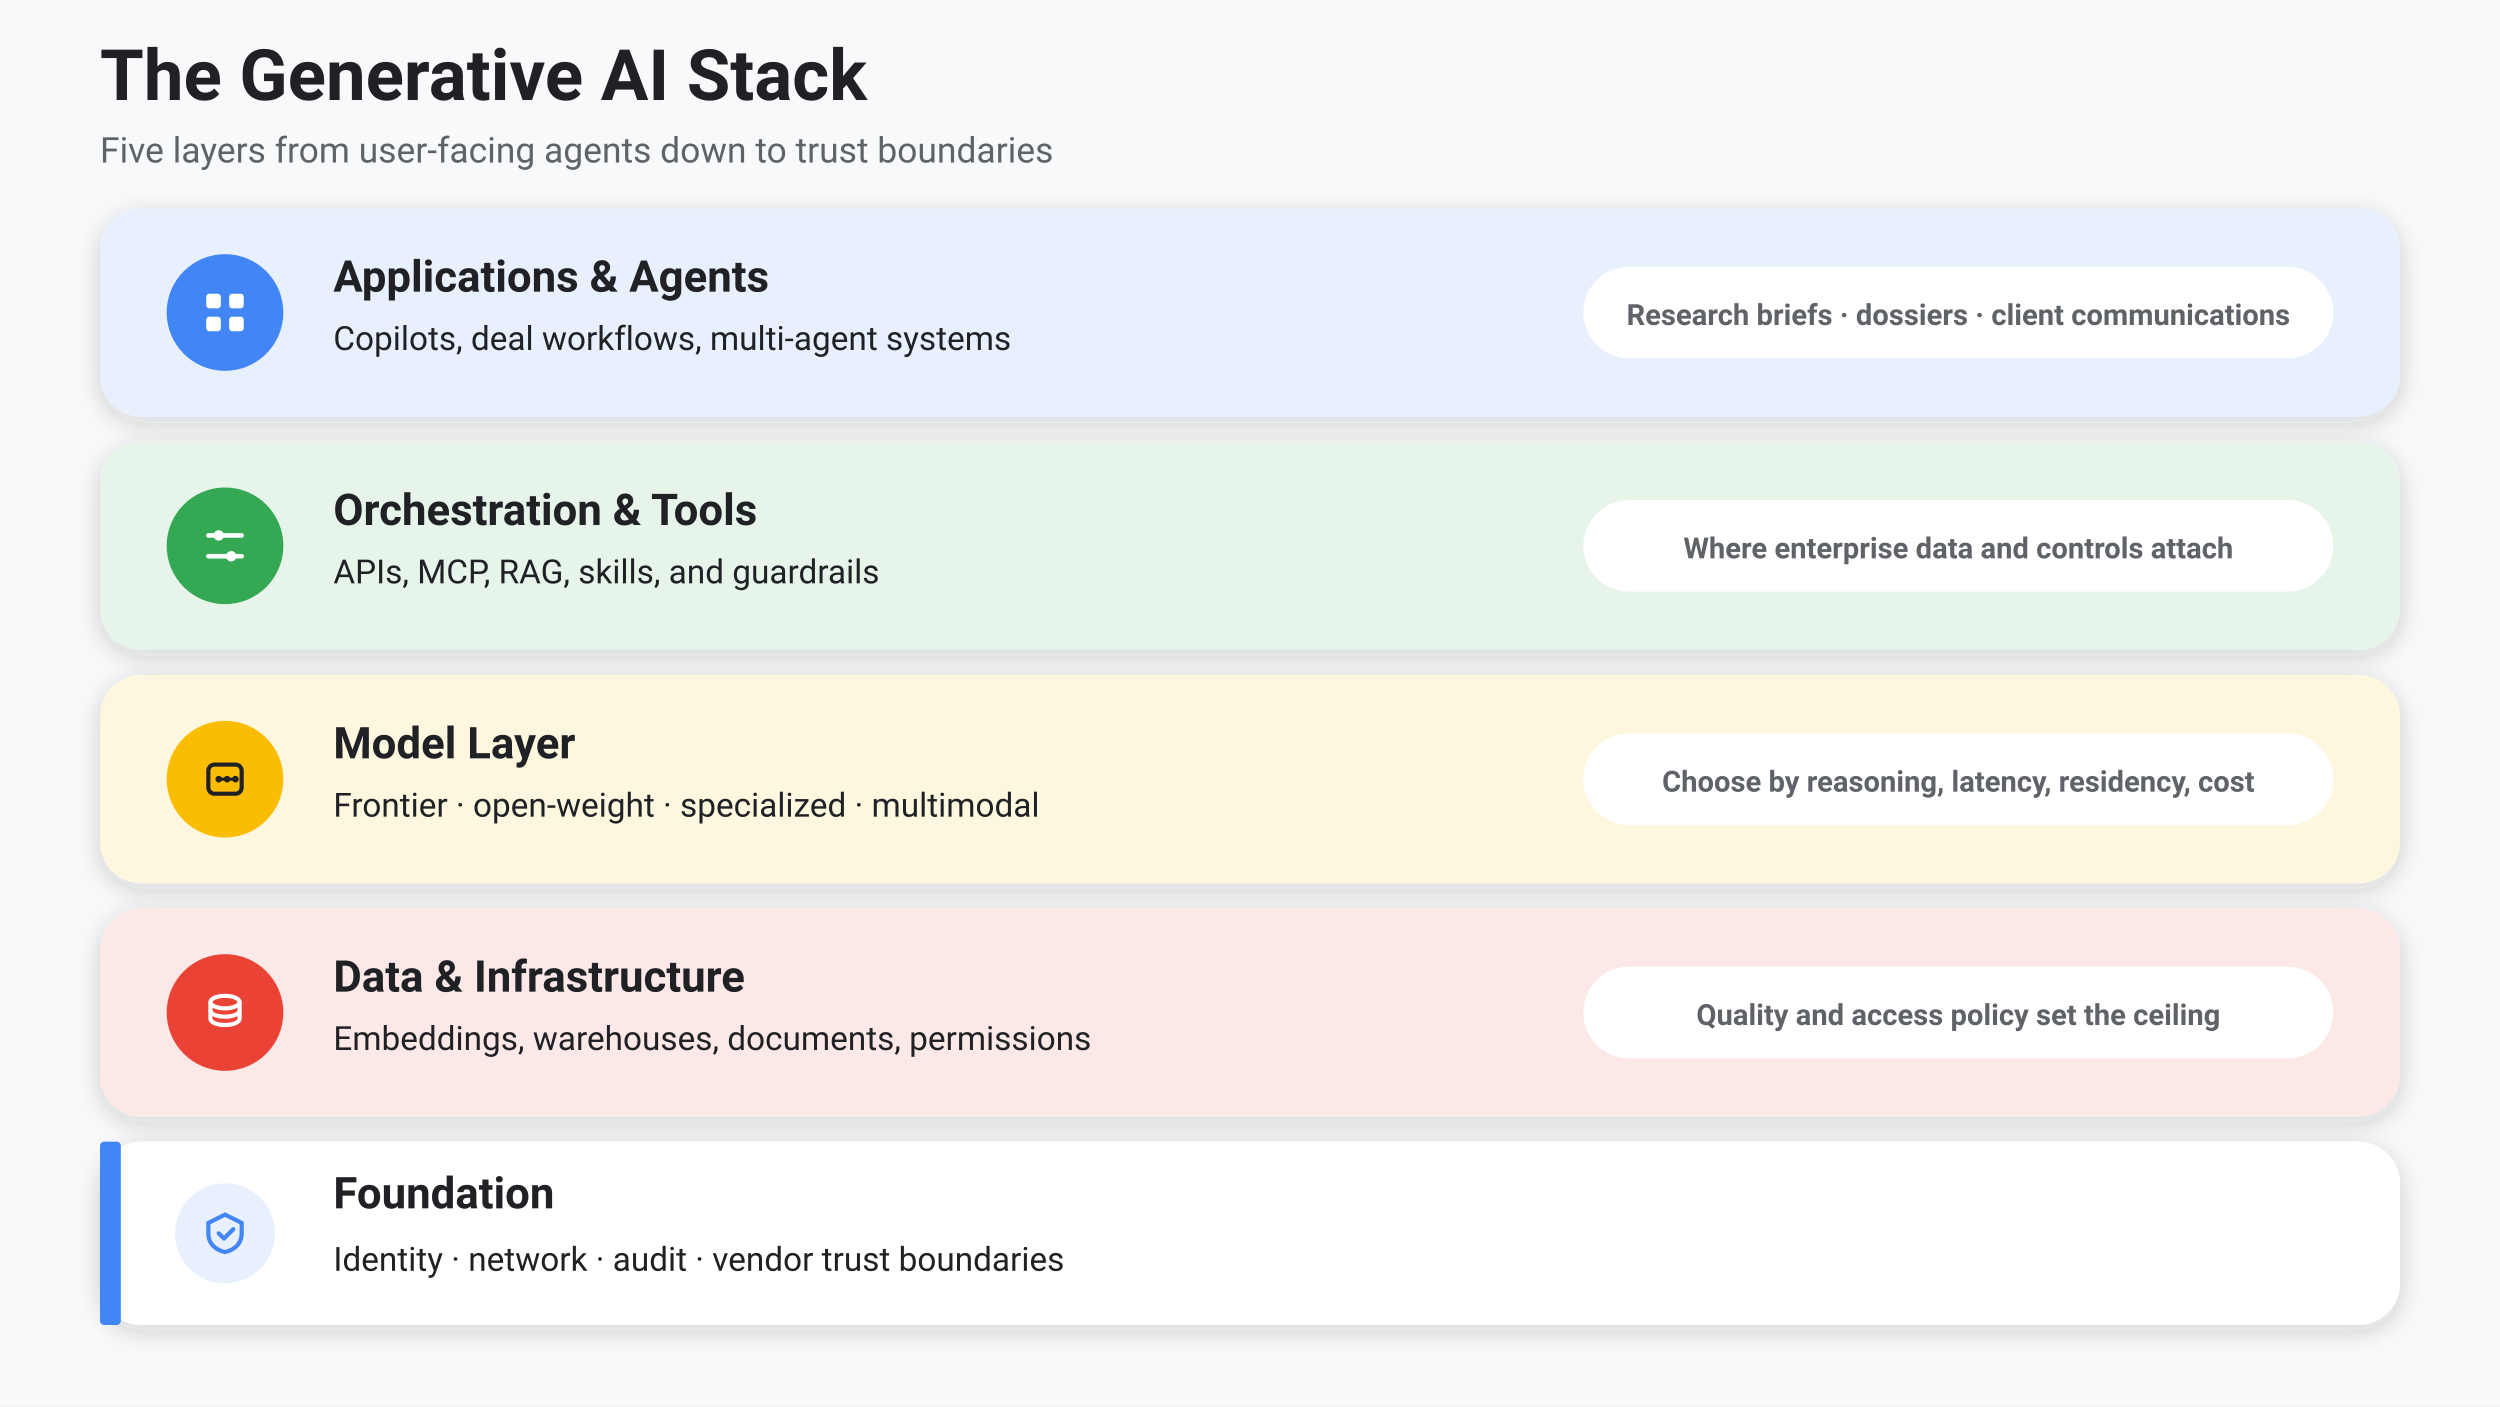
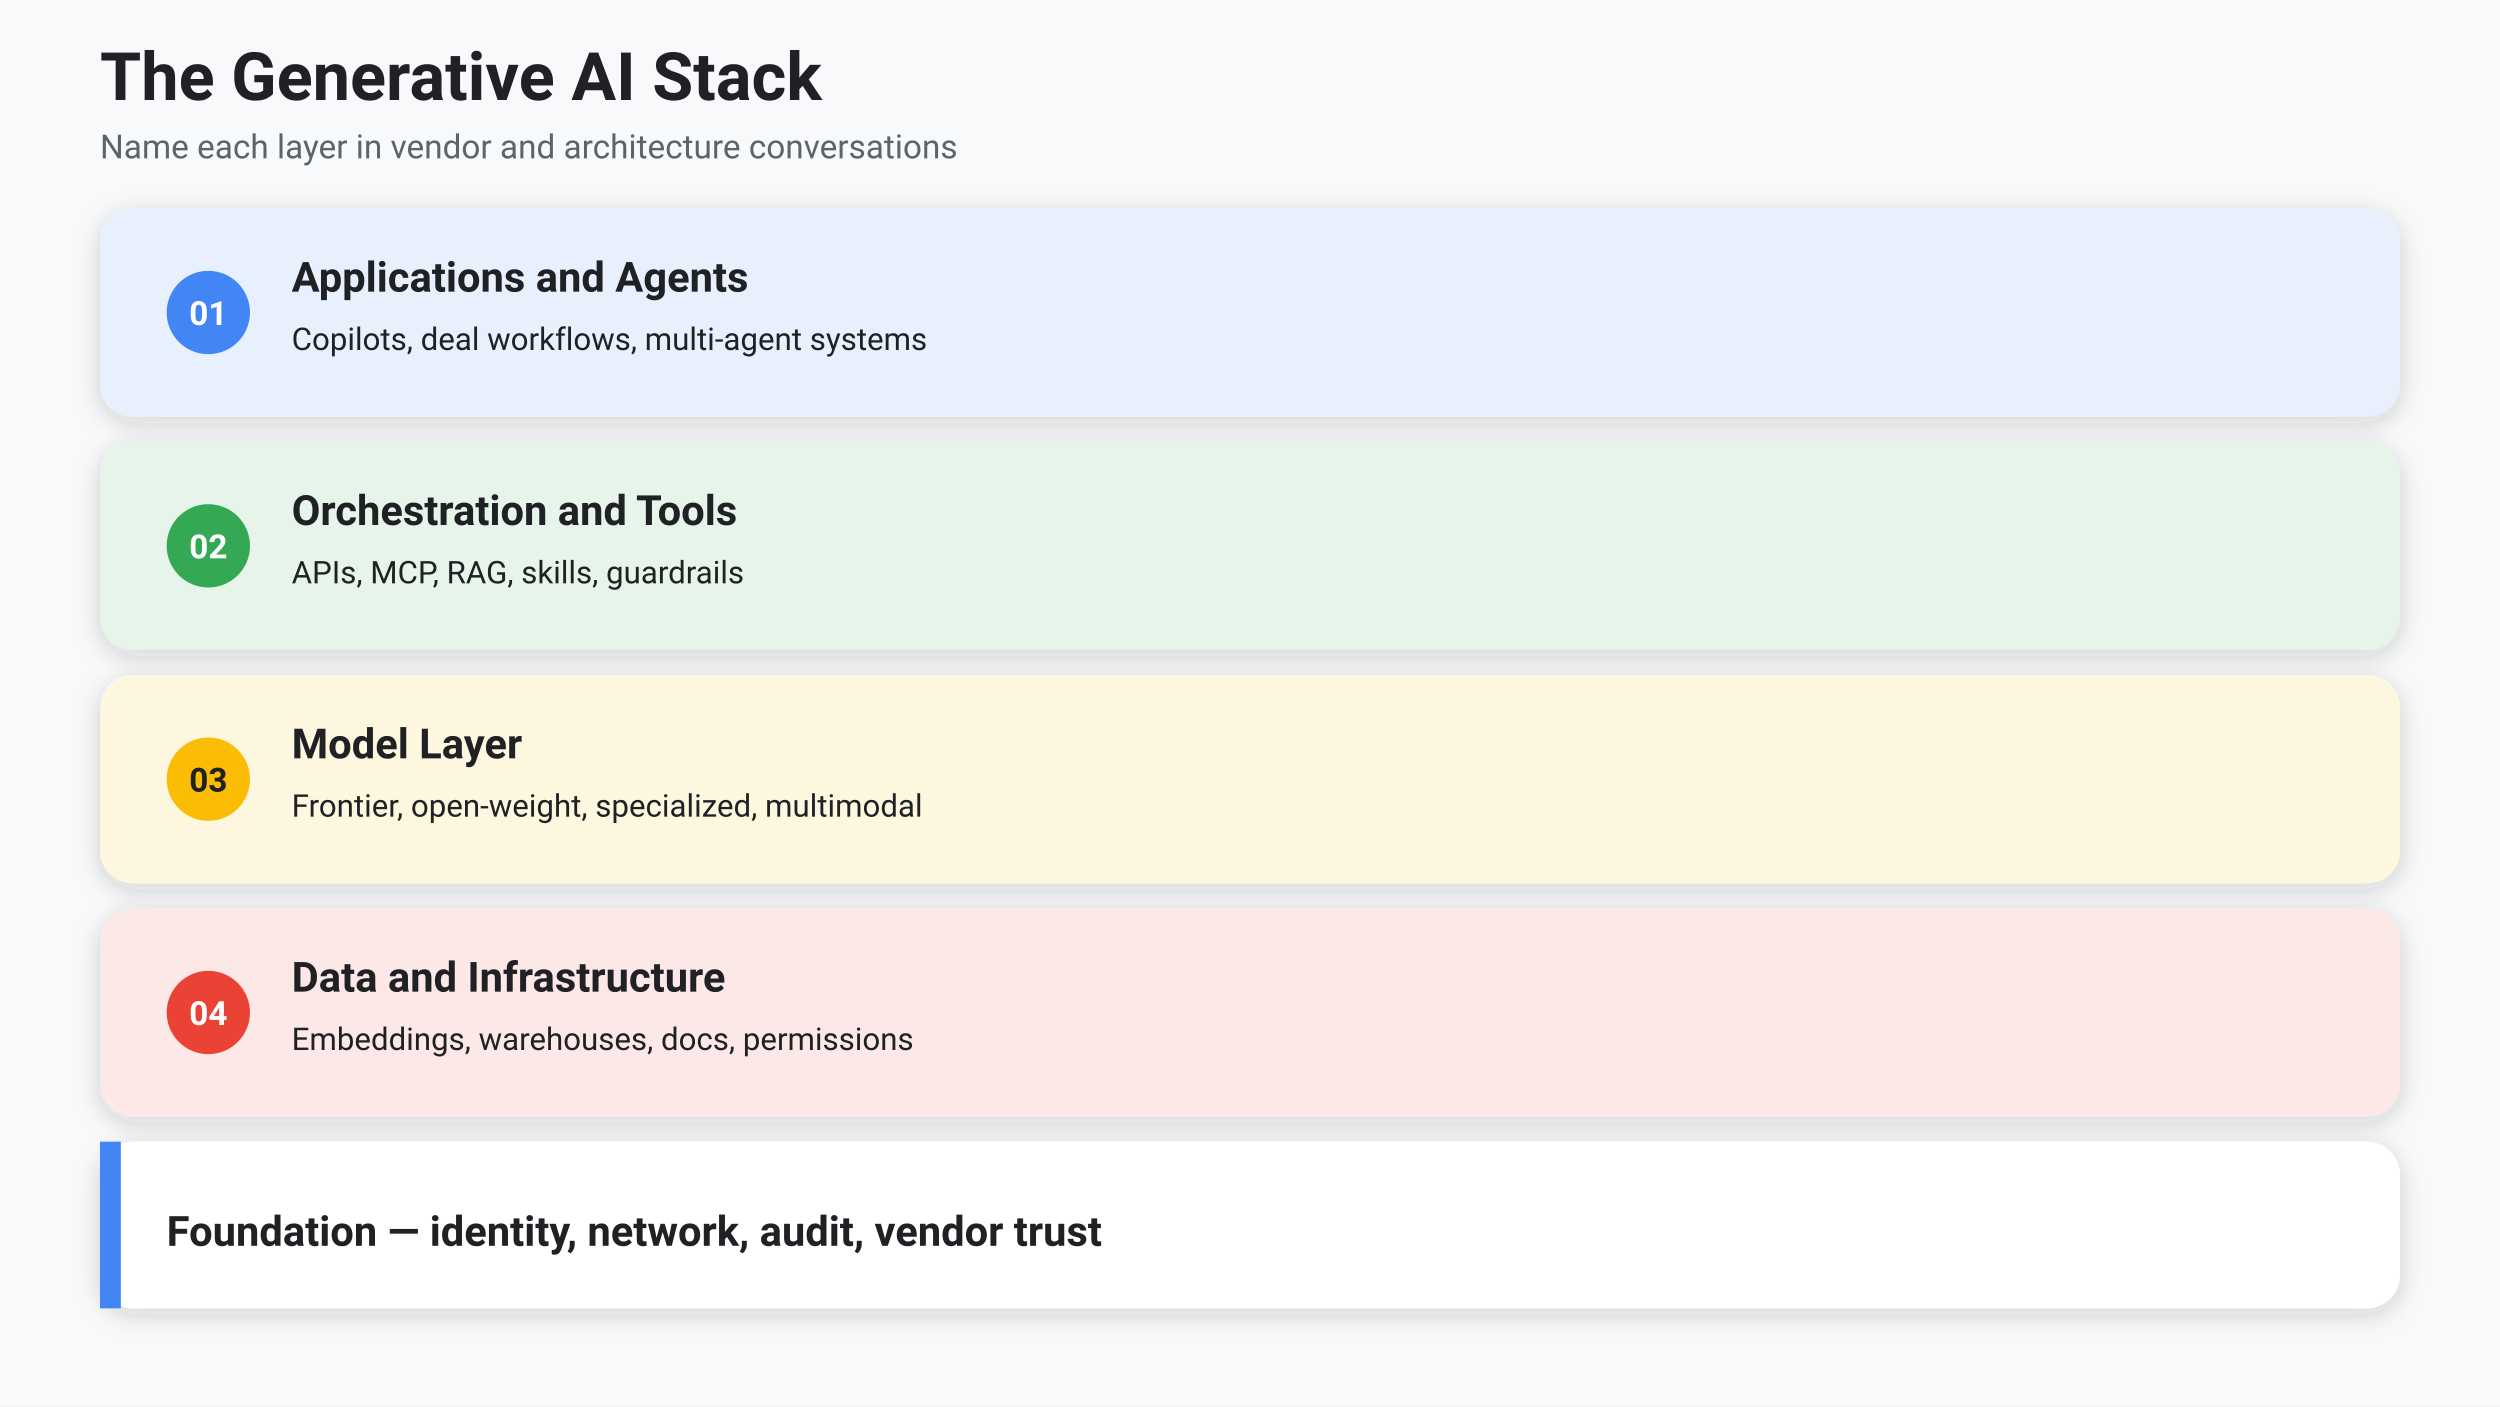
- <svg xmlns="http://www.w3.org/2000/svg" width="1200" height="675" viewBox="0 0 1200 675" role="img">
+ <svg xmlns="http://www.w3.org/2000/svg" width="1200" height="675" viewBox="0 0 1200 675">
  <defs>
-     <filter id="elev1" x="-40%" y="-40%" width="180%" height="180%">
-       <feDropShadow dx="0" dy="1" stdDeviation="2" flood-color="#202124" flood-opacity="0.16" />
-     </filter>
    <filter id="elev2" x="-40%" y="-40%" width="180%" height="180%">
      <feDropShadow dx="0" dy="3" stdDeviation="6" flood-color="#202124" flood-opacity="0.18" />
    </filter>
    <style type="text/css">
-       .title { font-family: Roboto, 'Google Sans', 'Helvetica Neue', Arial, sans-serif; font-size: 34px; font-weight: 700; fill: #202124; }
-       .sub { font-family: Roboto, Arial, sans-serif; font-size: 17px; font-weight: 400; fill: #5F6368; }
-       .h2 { font-family: Roboto, 'Google Sans', Arial, sans-serif; font-size: 21px; font-weight: 700; fill: #202124; }
-       .h3 { font-family: Roboto, Arial, sans-serif; font-size: 17px; font-weight: 700; fill: #202124; }
-       .body { font-family: Roboto, Arial, sans-serif; font-size: 16px; font-weight: 400; fill: #5F6368; }
-       .body-ink { font-family: Roboto, Arial, sans-serif; font-size: 16px; font-weight: 400; fill: #202124; }
-       .label { font-family: Roboto, Arial, sans-serif; font-size: 12px; font-weight: 700; fill: #5F6368; letter-spacing: 1.2px; }
-       .chip { font-family: Roboto, Arial, sans-serif; font-size: 14px; font-weight: 600; }
-       .num { font-family: Roboto, Arial, sans-serif; font-size: 16px; font-weight: 700; fill: #FFFFFF; }
+       .title { font-family: Roboto, Arial, sans-serif; font-size: 32px; font-weight: 700; fill: #202124; }
+       .sub { font-family: Roboto, Arial, sans-serif; font-size: 16px; fill: #5F6368; }
+       .h2 { font-family: Roboto, Arial, sans-serif; font-size: 20px; font-weight: 700; fill: #202124; }
+       .body { font-family: Roboto, Arial, sans-serif; font-size: 15px; fill: #5F6368; }
+       .body-ink { font-family: Roboto, Arial, sans-serif; font-size: 15px; fill: #202124; }
+       .num { font-family: Roboto, Arial, sans-serif; font-size: 16px; font-weight: 700; fill: #FFF; }
      .num-dark { font-family: Roboto, Arial, sans-serif; font-size: 16px; font-weight: 700; fill: #202124; }
-       .on-dark { fill: #FFFFFF; }
+       .on-dark { fill: #FFF; }
    </style>
  </defs>
  <rect width="1200" height="675" fill="#F8F9FA" />
  <text x="48" y="48" class="title">The Generative AI Stack</text>
-   <text x="48" y="78" class="sub">Five layers from user-facing agents down to trust boundaries</text>
-   <rect x="48" y="100" width="1104" height="100" rx="20" fill="#E8F0FE" filter="url(#elev2)" />
-   <circle cx="108" cy="150" r="28" fill="#4285F4" />
-   <g transform="translate(98,140)">
-     <rect x="1" y="1" width="7" height="7" rx="1.5" fill="#FFFFFF" />
-     <rect x="12" y="1" width="7" height="7" rx="1.5" fill="#FFFFFF" />
-     <rect x="1" y="12" width="7" height="7" rx="1.5" fill="#FFFFFF" />
-     <rect x="12" y="12" width="7" height="7" rx="1.5" fill="#FFFFFF" />
-   </g>
-   <text x="160" y="140" class="h2">Applications &amp; Agents</text>
-   <text x="160" y="168" class="body-ink">Copilots, deal workflows, multi-agent systems</text>
-   <rect x="760" y="128" width="360" height="44" rx="22" fill="#FFFFFF" />
-   <text x="940" y="156" text-anchor="middle" class="chip" fill="#5F6368">Research briefs · dossiers · client communications</text>
-   <rect x="48" y="212" width="1104" height="100" rx="20" fill="#E6F4EA" filter="url(#elev2)" />
-   <circle cx="108" cy="262" r="28" fill="#34A853" />
-   <g transform="translate(97,251)" fill="none" stroke="#FFFFFF" stroke-width="2.2" stroke-linecap="round">
-     <line x1="3" y1="6" x2="19" y2="6" />
-     <circle cx="8" cy="6" r="2.5" fill="#FFFFFF" stroke="none" />
-     <line x1="3" y1="16" x2="19" y2="16" />
-     <circle cx="14" cy="16" r="2.5" fill="#FFFFFF" stroke="none" />
-   </g>
-   <text x="160" y="252" class="h2">Orchestration &amp; Tools</text>
-   <text x="160" y="280" class="body-ink">APIs, MCP, RAG, skills, and guardrails</text>
-   <rect x="760" y="240" width="360" height="44" rx="22" fill="#FFFFFF" />
-   <text x="940" y="268" text-anchor="middle" class="chip" fill="#5F6368">Where enterprise data and controls attach</text>
-   <rect x="48" y="324" width="1104" height="100" rx="20" fill="#FEF7E0" filter="url(#elev2)" />
-   <circle cx="108" cy="374" r="28" fill="#FBBC04" />
-   <g transform="translate(97,363)">
-     <rect x="3" y="4" width="16" height="14" rx="3" fill="none" stroke="#202124" stroke-width="2" />
-     <circle cx="8" cy="11" r="1.6" fill="#202124" />
-     <circle cx="12" cy="11" r="1.6" fill="#202124" />
-     <circle cx="16" cy="11" r="1.6" fill="#202124" />
-     <path d="M8 11h8" stroke="#202124" stroke-width="1.5" />
-   </g>
-   <text x="160" y="364" class="h2">Model Layer</text>
-   <text x="160" y="392" class="body-ink">Frontier · open-weight · specialized · multimodal</text>
-   <rect x="760" y="352" width="360" height="44" rx="22" fill="#FFFFFF" />
-   <text x="940" y="380" text-anchor="middle" class="chip" fill="#5F6368">Choose by reasoning, latency, residency, cost</text>
-   <rect x="48" y="436" width="1104" height="100" rx="20" fill="#FCE8E6" filter="url(#elev2)" />
-   <circle cx="108" cy="486" r="28" fill="#EA4335" />
-   <g transform="translate(97,475)" fill="none" stroke="#FFFFFF" stroke-width="2">
-     <ellipse cx="11" cy="6" rx="7" ry="3" />
-     <path d="M4 6v8c0 1.7 3.1 3 7 3s7-1.3 7-3V6" />
-     <path d="M4 10c0 1.7 3.1 3 7 3s7-1.3 7-3" />
-   </g>
-   <text x="160" y="476" class="h2">Data &amp; Infrastructure</text>
-   <text x="160" y="504" class="body-ink">Embeddings, warehouses, documents, permissions</text>
-   <rect x="760" y="464" width="360" height="44" rx="22" fill="#FFFFFF" />
-   <text x="940" y="492" text-anchor="middle" class="chip" fill="#5F6368">Quality and access policy set the ceiling</text>
-   <rect x="48" y="548" width="1104" height="88" rx="20" fill="#FFFFFF" filter="url(#elev2)" />
-   <rect x="48" y="548" width="10" height="88" rx="2" fill="#4285F4" />
-   <circle cx="108" cy="592" r="24" fill="#E8F0FE" />
-   <g transform="translate(97,581)" fill="none" stroke="#4285F4" stroke-width="2">
-     <path d="M11 2 L19 6 v5 c0 5-3.5 8-8 9 -4.5-1-8-4-8-9V6z" />
-     <path d="M8 11 l2.5 2.5 L15 9" stroke-linecap="round" stroke-linejoin="round" />
-   </g>
-   <text x="160" y="580" class="h2">Foundation</text>
-   <text x="160" y="610" class="body-ink">Identity · network · audit · vendor trust boundaries</text>
+   <text x="48" y="76" class="sub">Name each layer in vendor and architecture conversations</text>
+   <rect x="48" y="100" width="1104" height="100" rx="16" fill="#E8F0FE" filter="url(#elev2)" />
+   <circle cx="100" cy="150" r="20" fill="#4285F4" />
+   <text x="100" y="156" text-anchor="middle" class="num">01</text>
+   <text x="140" y="140" class="h2">Applications and Agents</text>
+   <text x="140" y="168" class="body-ink">Copilots, deal workflows, multi-agent systems</text>
+   <rect x="48" y="212" width="1104" height="100" rx="16" fill="#E6F4EA" filter="url(#elev2)" />
+   <circle cx="100" cy="262" r="20" fill="#34A853" />
+   <text x="100" y="268" text-anchor="middle" class="num">02</text>
+   <text x="140" y="252" class="h2">Orchestration and Tools</text>
+   <text x="140" y="280" class="body-ink">APIs, MCP, RAG, skills, guardrails</text>
+   <rect x="48" y="324" width="1104" height="100" rx="16" fill="#FEF7E0" filter="url(#elev2)" />
+   <circle cx="100" cy="374" r="20" fill="#FBBC04" />
+   <text x="100" y="380" text-anchor="middle" class="num-dark">03</text>
+   <text x="140" y="364" class="h2">Model Layer</text>
+   <text x="140" y="392" class="body-ink">Frontier, open-weight, specialized, multimodal</text>
+   <rect x="48" y="436" width="1104" height="100" rx="16" fill="#FCE8E6" filter="url(#elev2)" />
+   <circle cx="100" cy="486" r="20" fill="#EA4335" />
+   <text x="100" y="492" text-anchor="middle" class="num">04</text>
+   <text x="140" y="476" class="h2">Data and Infrastructure</text>
+   <text x="140" y="504" class="body-ink">Embeddings, warehouses, docs, permissions</text>
+   <rect x="48" y="548" width="1104" height="80" rx="16" fill="#FFFFFF" filter="url(#elev2)" />
+   <rect x="48" y="548" width="10" height="80" fill="#4285F4" />
+   <text x="80" y="598" class="h2">Foundation — identity, network, audit, vendor trust</text>
</svg>
